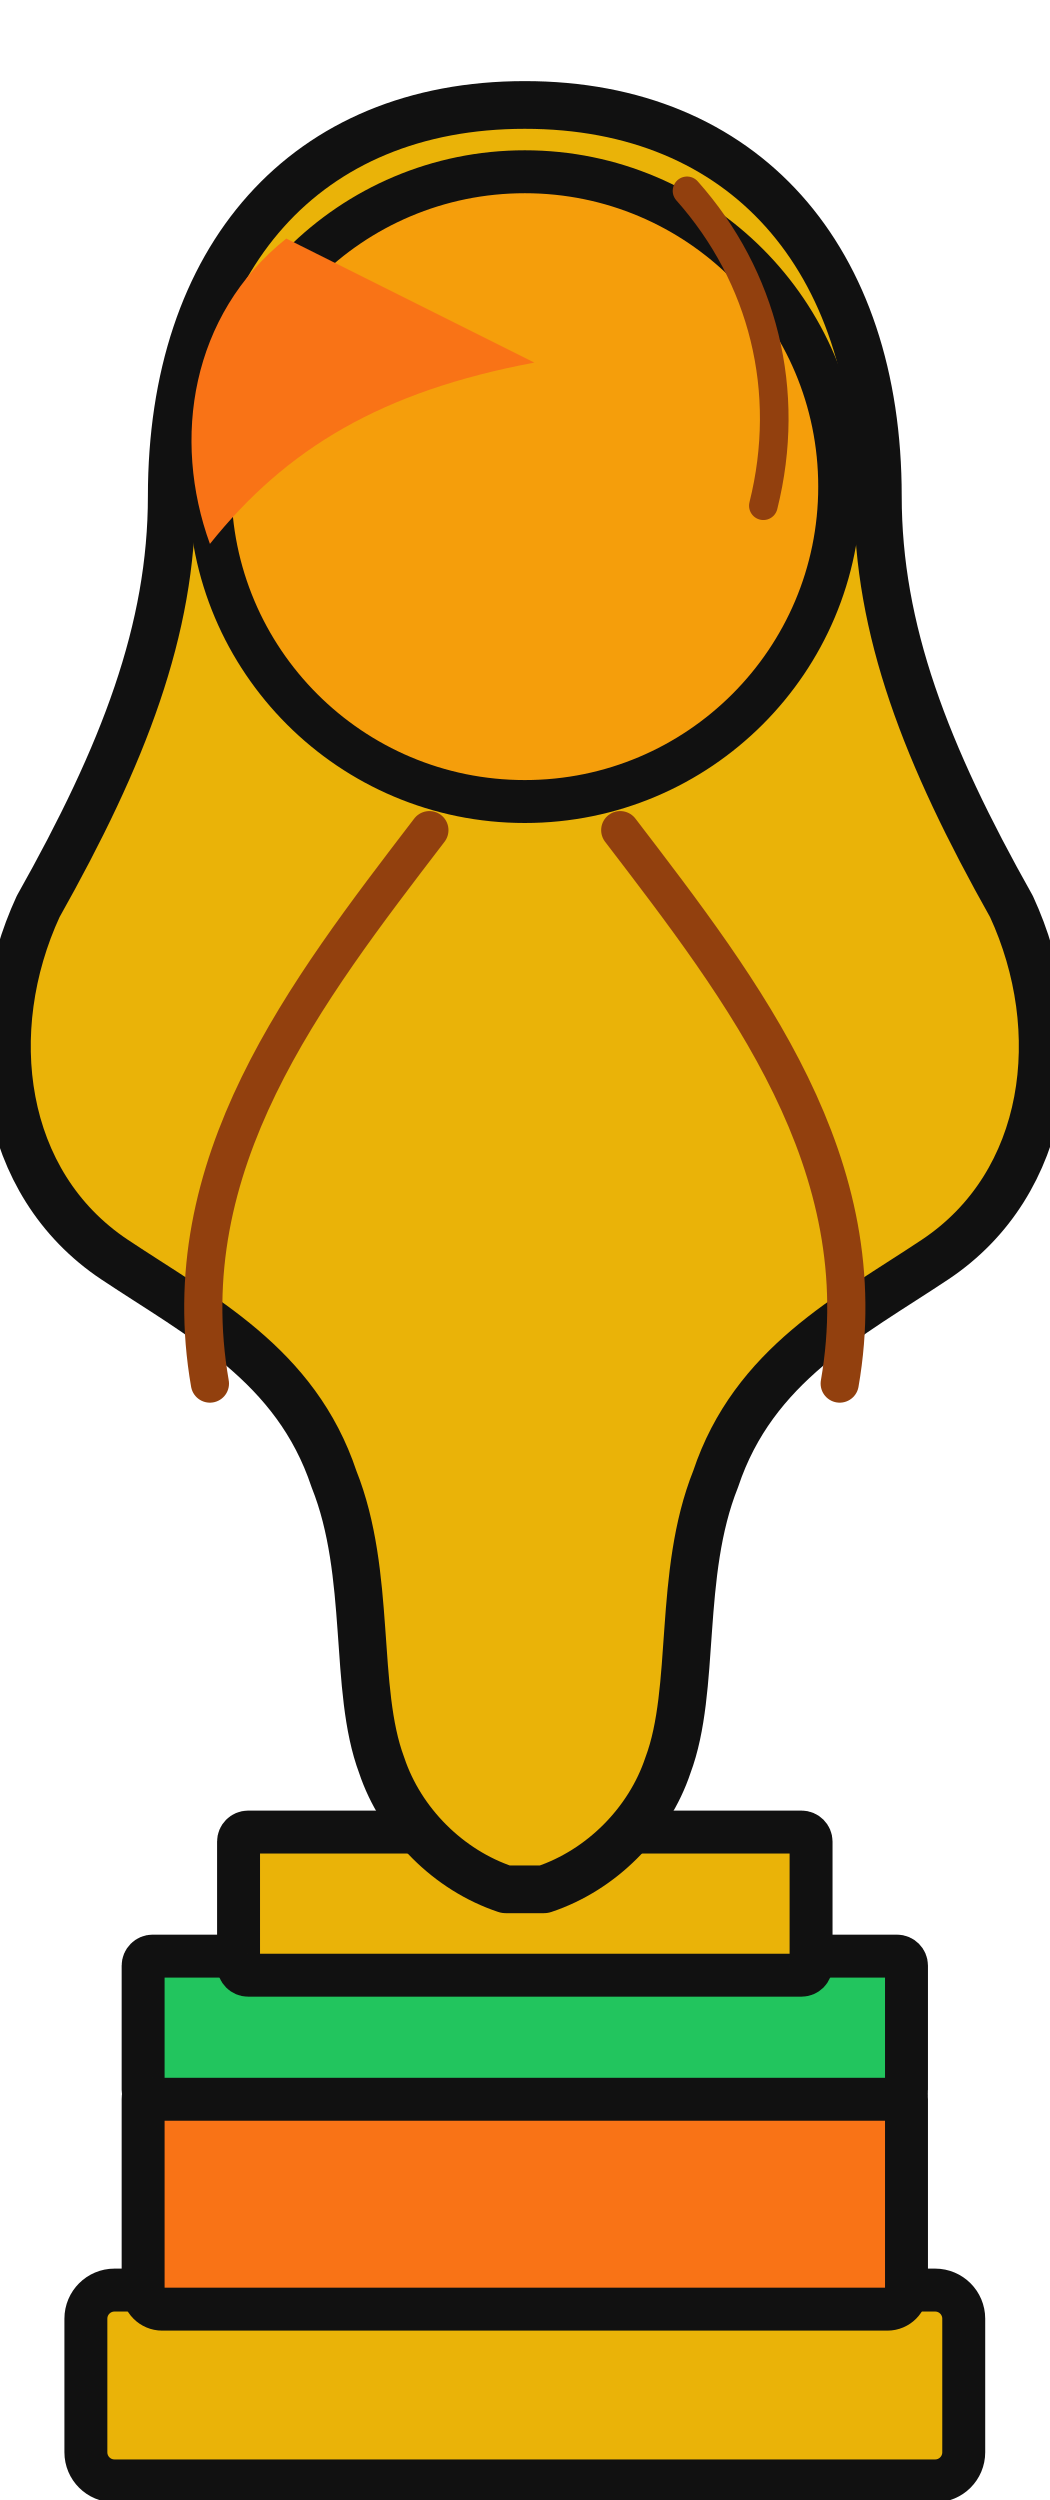
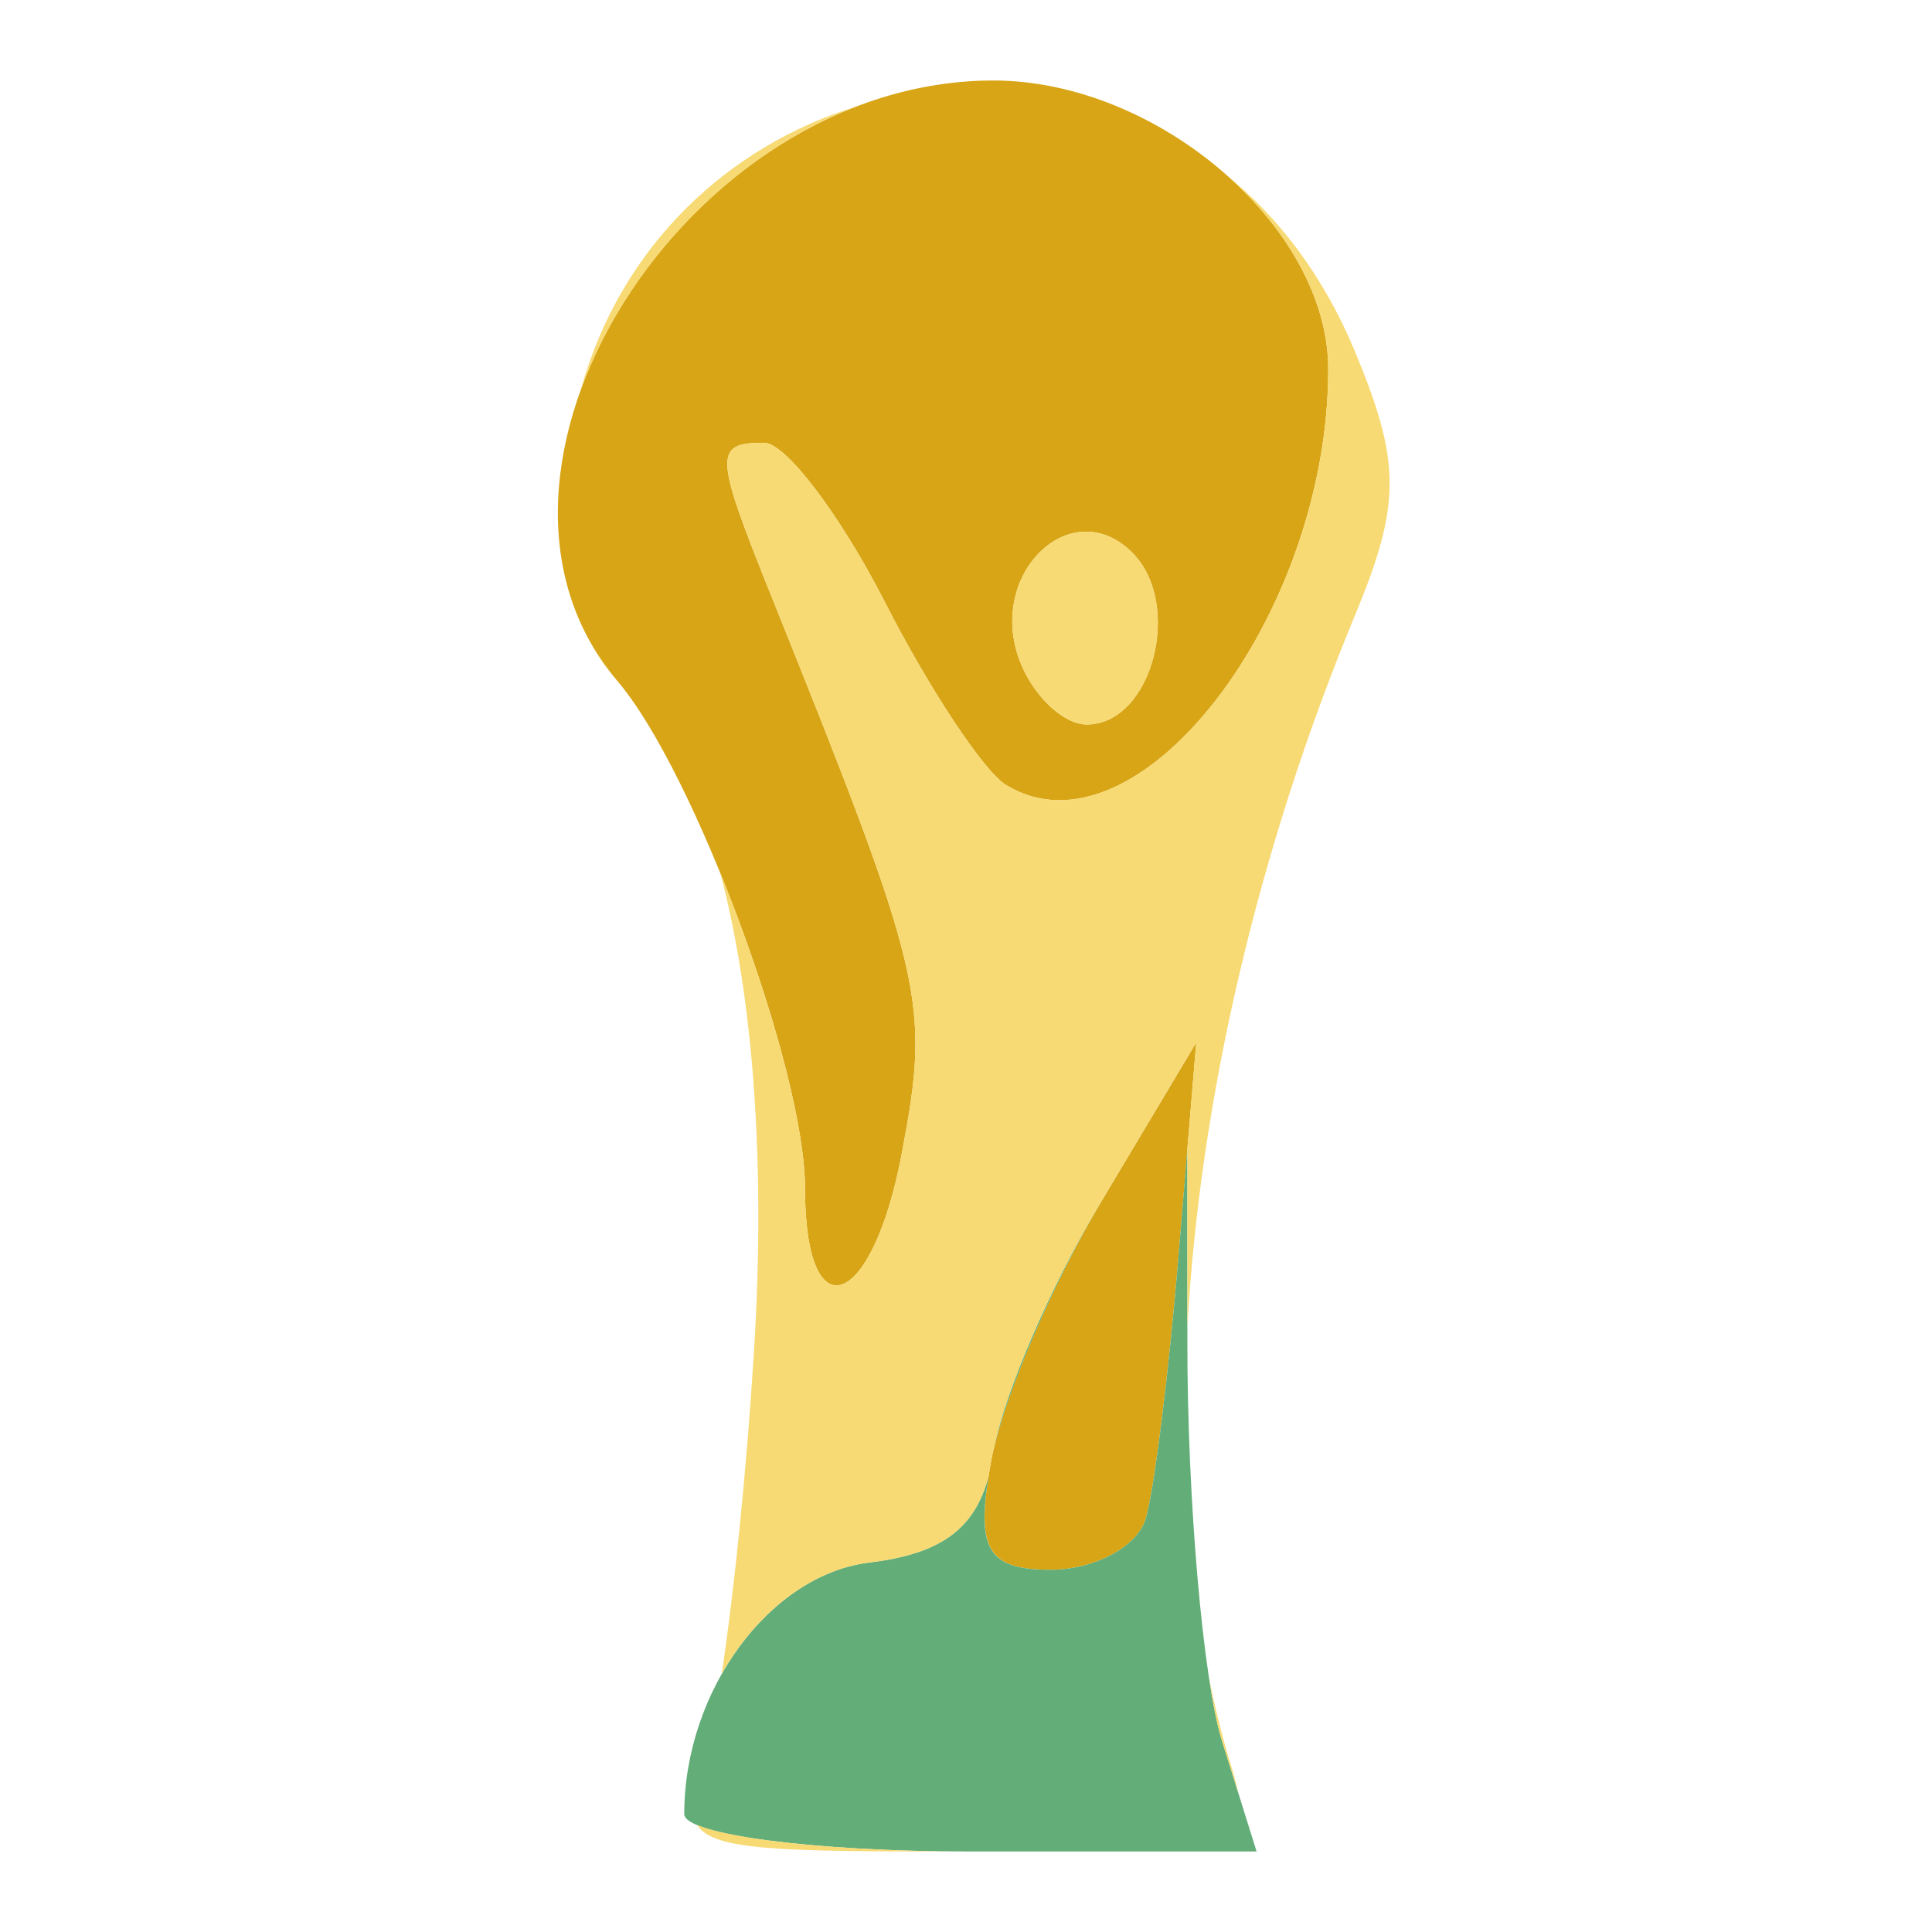
- <svg xmlns="http://www.w3.org/2000/svg" viewBox="0 0 110 262" overflow="visible">
-   <rect x="9" y="240" width="92" height="20" rx="3" fill="#EAB308" stroke="#111" stroke-width="4.5" stroke-linejoin="round" />
-   <rect x="15" y="218" width="80" height="24" rx="2" fill="#F97316" stroke="#111" stroke-width="4.5" stroke-linejoin="round" />
-   <rect x="15" y="205" width="80" height="15" rx="1" fill="#22C55E" stroke="#111" stroke-width="4.5" stroke-linejoin="round" />
-   <rect x="25" y="192" width="60" height="15" rx="1" fill="#EAB308" stroke="#111" stroke-width="4.5" stroke-linejoin="round" />
-   <path fill="#EAB308" stroke="#111" stroke-width="5" stroke-linejoin="round" stroke-linecap="round" d="M 55,11            C 78,11 92,27 92,52            C 92,66 97,79 106,95            C 112,108 110,124 98,132            C 89,138 79,143 75,155            C 71,165 73,177 70,185            C 68,191 63,196 57,198            L 53,198            C 47,196 42,191 40,185            C 37,177 39,165 35,155            C 31,143 21,138 12,132            C 0,124 -2,108 4,95            C 13,79 18,66 18,52            C 18,27 32,11 55,11 Z" />
-   <circle cx="55" cy="51" r="33" fill="#F59E0B" stroke="#111" stroke-width="4.5" />
-   <path fill="#F97316" d="M 30,25 C 20,33 18,46 22,57 C 30,47 40,41 56,38 Z" />
-   <path fill="none" stroke="#92400E" stroke-width="3" stroke-linecap="round" d="M 72,20 C 80,29 83,41 80,53" />
-   <path fill="none" stroke="#92400E" stroke-width="4" stroke-linecap="round" d="M 45,87 C 32,104 18,122 22,145" />
-   <path fill="none" stroke="#92400E" stroke-width="4" stroke-linecap="round" d="M 65,87 C 78,104 92,122 88,145" />
+ <svg xmlns="http://www.w3.org/2000/svg" width="48" height="48" viewBox="0 0 48 48">
+   <g>
+     <path d="M 22.41 28.63 C21.68,32.54 20.00,33.16 20.00,29.52 C20.00,26.59 17.26,19.17 15.34,16.92 C10.94,11.75 17.03,2.00 24.68,2.00 C28.77,2.00 33.00,5.64 33.00,9.17 C33.00,15.33 28.23,21.49 24.99,19.50 C24.43,19.15 23.07,17.09 21.97,14.93 C20.86,12.77 19.52,11.00 18.98,11.00 C17.74,11.00 17.75,11.29 19.12,14.70 C22.98,24.30 23.12,24.87 22.41,28.63 ZM 28.46 37.75 C28.24,38.44 27.18,39.00 26.10,39.00 C24.51,39.00 24.23,38.48 24.62,36.32 C24.89,34.84 26.14,31.89 27.41,29.77 L 29.72 25.90 L 29.28 31.20 C29.04,34.12 28.67,37.06 28.46,37.75 ZM 25.34 16.43 C25.67,17.29 26.42,18.00 27.00,18.00 C28.62,18.00 29.41,15.01 28.13,13.73 C26.62,12.22 24.50,14.26 25.34,16.43 Z" fill="rgb(216,165,22)" />
+     <path d="M 28.46 37.75 C28.67,37.06 29.04,34.12 29.28,31.20 L 29.50 28.54 L 29.50 33.38 C29.50,37.30 29.89,41.74 30.36,43.25 L 31.22 46.00 L 24.11 46.00 C20.20,46.00 17.00,45.58 17.00,45.07 C17.00,42.00 19.13,39.12 21.60,38.82 C23.34,38.61 24.21,38.01 24.56,36.68 C24.26,38.54 24.60,39.00 26.10,39.00 C27.18,39.00 28.24,38.44 28.46,37.75 ZM 24.71 35.91 C24.99,34.54 26.10,31.97 27.26,30.02 L 29.50 26.26 L 29.50 26.26 L 27.41 29.77 C26.25,31.71 25.10,34.35 24.71,35.91 Z" fill="rgb(99,173,121)" />
+     <path d="M 22.41 28.63 C23.12,24.87 22.98,24.30 19.12,14.70 C17.75,11.29 17.74,11.00 18.98,11.00 C19.52,11.00 20.86,12.77 21.97,14.93 C23.07,17.09 24.43,19.15 24.99,19.50 C28.23,21.49 33.00,15.33 33.00,9.17 C33.00,7.44 31.99,5.69 30.47,4.35 C31.76,5.39 32.87,6.84 33.65,8.70 C34.81,11.48 34.81,12.51 33.68,15.25 C31.24,21.12 29.81,27.34 29.50,32.97 L 29.50 28.54 L 29.72 25.90 L 29.50 26.26 L 29.50 26.26 L 27.26 30.02 C26.10,31.97 24.99,34.54 24.71,35.91 C24.67,36.06 24.64,36.19 24.62,36.32 C24.60,36.44 24.58,36.56 24.56,36.68 C24.21,38.01 23.34,38.61 21.60,38.82 C20.13,39.00 18.78,40.09 17.93,41.59 C18.24,39.54 18.55,36.52 18.73,33.61 C19.03,28.90 18.71,24.74 17.89,21.67 C19.05,24.53 20.00,27.80 20.00,29.52 C20.00,33.16 21.68,32.54 22.41,28.63 ZM 25.34 16.43 C24.50,14.26 26.62,12.22 28.13,13.73 C29.41,15.01 28.62,18.00 27.00,18.00 C26.42,18.00 25.67,17.29 25.34,16.43 ZM 14.43 9.68 C15.44,6.06 18.13,3.63 21.23,2.66 C18.07,3.90 15.52,6.69 14.43,9.68 ZM 17.32 45.34 C18.22,45.72 20.92,46.00 24.09,46.00 L 24.00 46.00 C19.38,46.00 17.72,45.98 17.32,45.34 ZM 30.55 43.75 C30.65,44.06 30.72,44.33 30.77,44.56 L 30.36 43.25 C30.24,42.88 30.14,42.35 30.04,41.69 C30.18,42.40 30.35,43.09 30.55,43.75 ZM 15.16 16.69 C15.02,16.54 14.89,16.35 14.77,16.13 C14.89,16.32 15.02,16.51 15.16,16.69 Z" fill="rgb(247,218,115)" />
+     <path d="M 30.55 43.75 C28.30,36.30 29.51,25.28 33.68,15.25 C34.81,12.51 34.81,11.48 33.65,8.70 C29.18,-2.00 14.00,1.25 14.00,12.92 C14.00,14.48 14.60,16.25 15.34,16.86 C17.93,19.02 19.24,25.48 18.73,33.61 C18.46,37.95 17.90,42.51 17.50,43.75 C16.79,45.94 16.95,46.00 24.00,46.00 C31.04,46.00 31.21,45.94 30.55,43.75 Z" fill="rgb(253,253,250)" fill-opacity="0" />
+   </g>
</svg>
